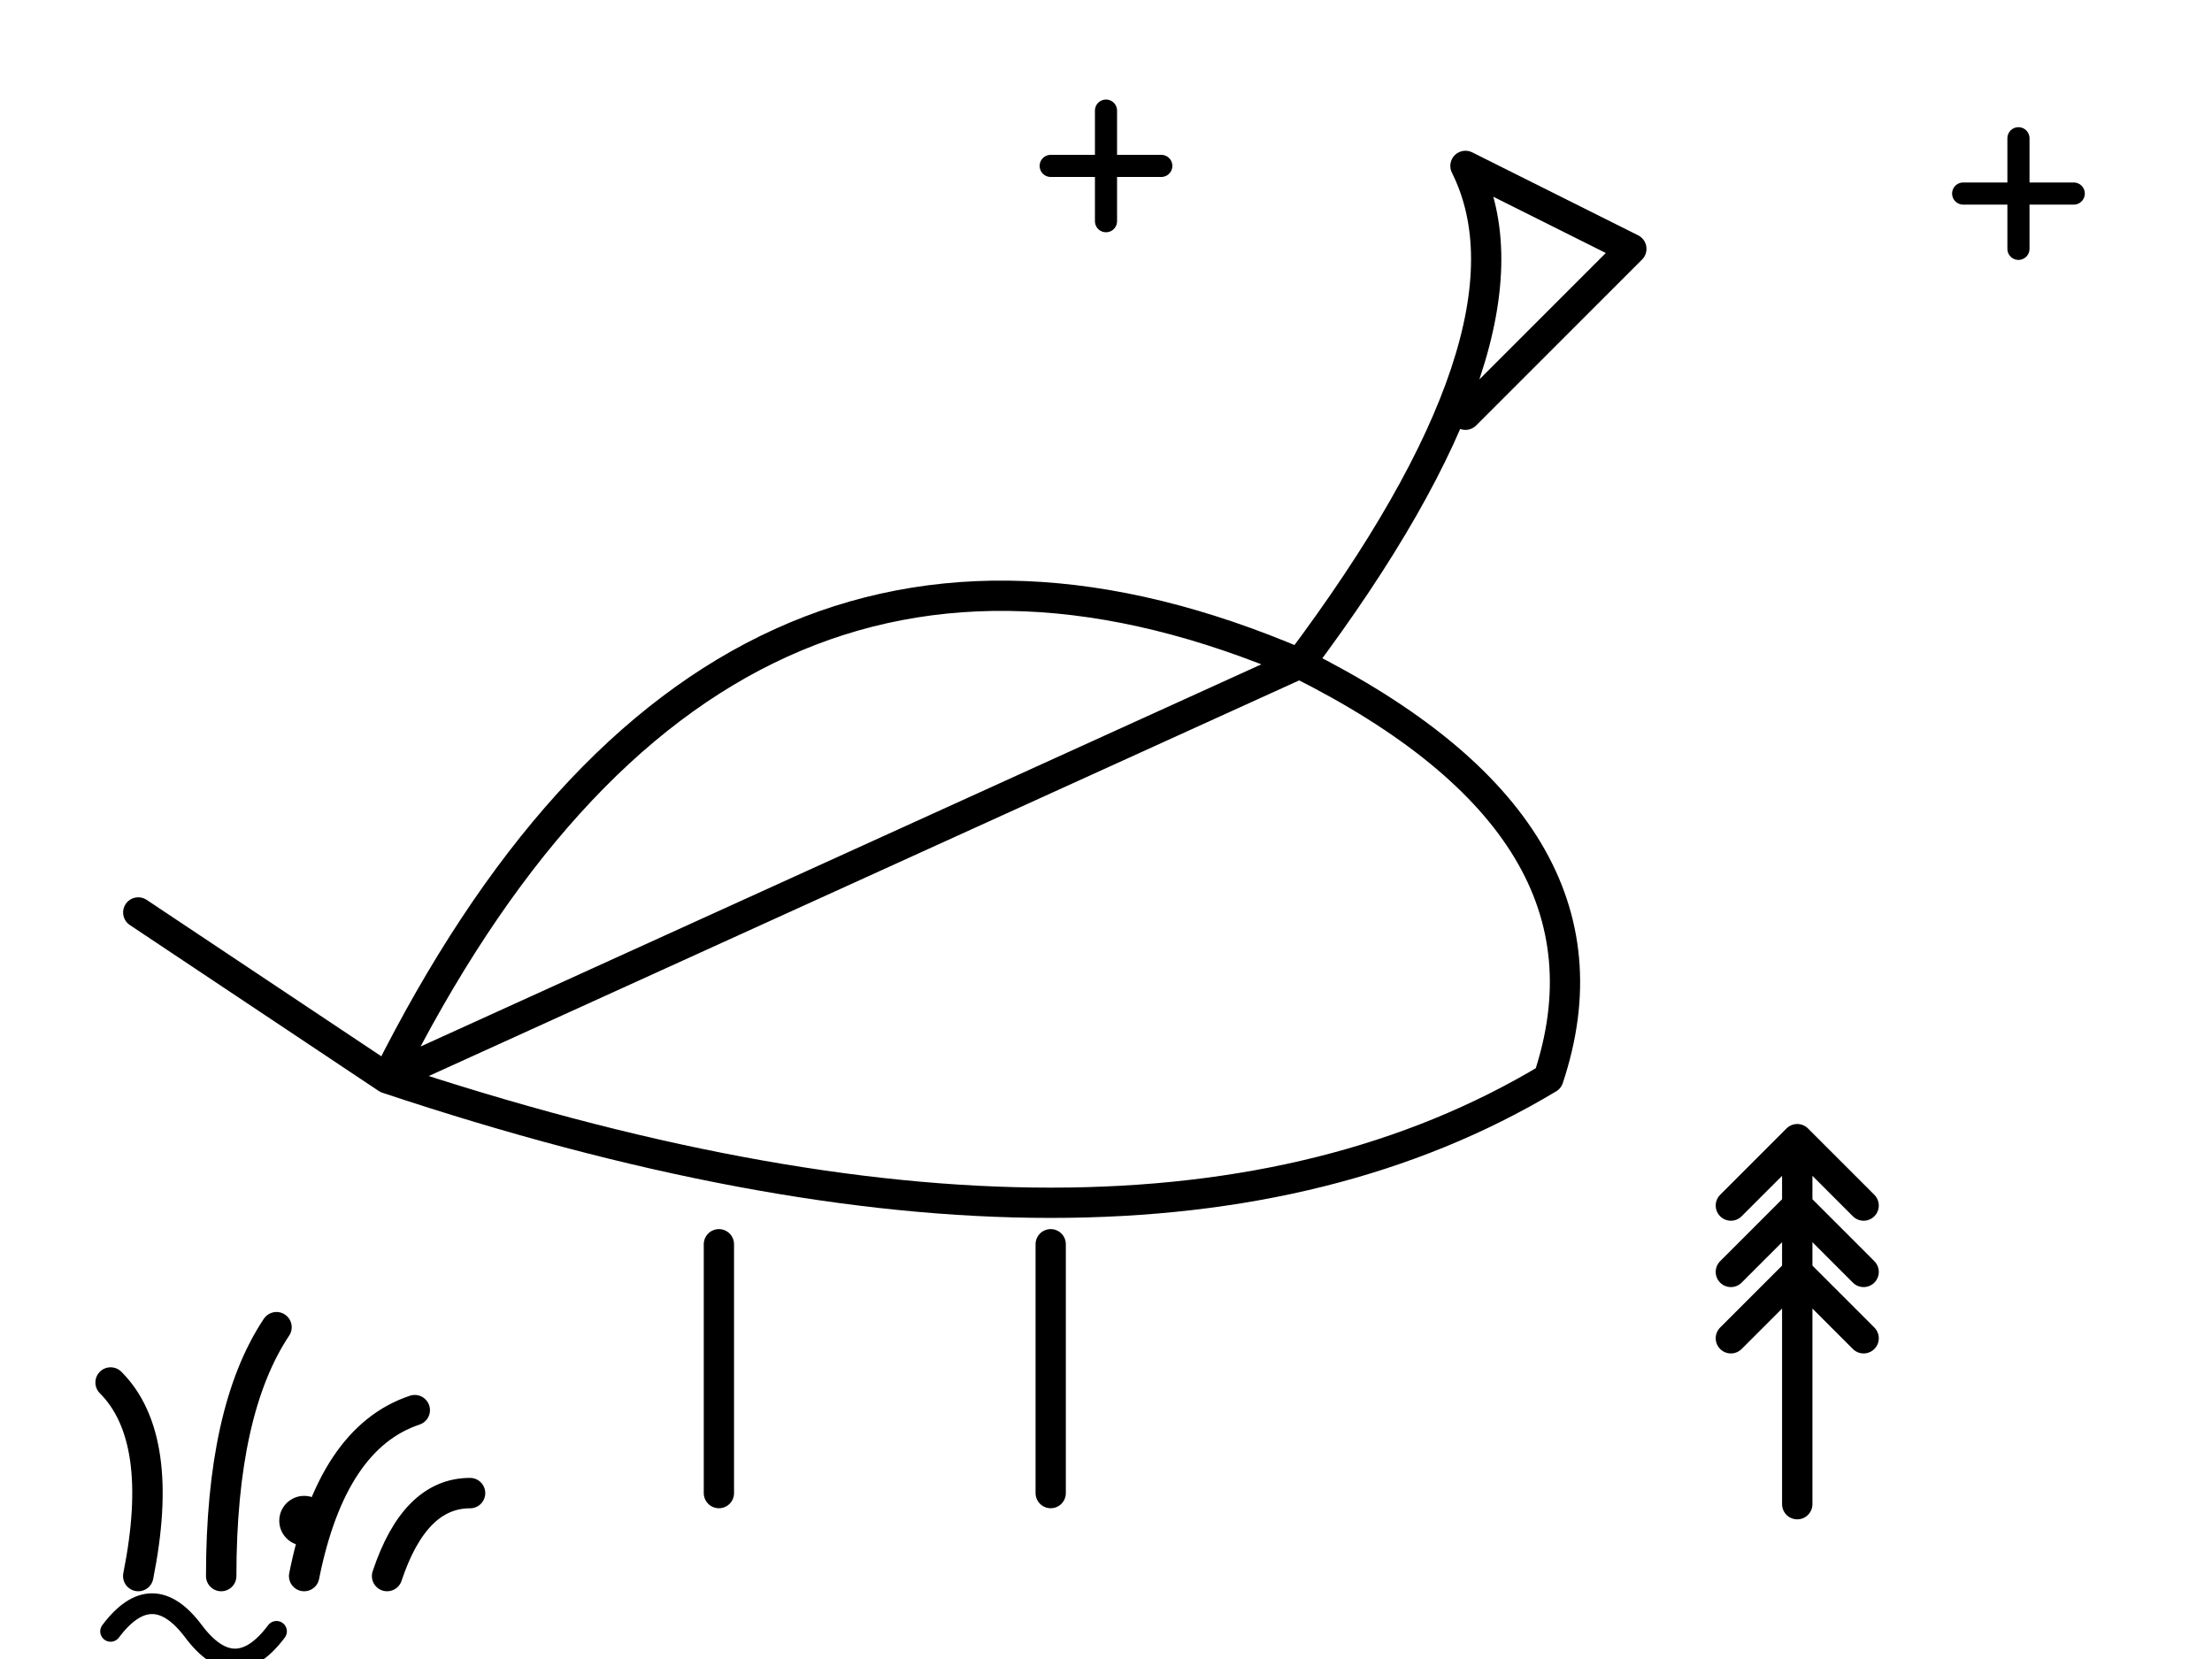
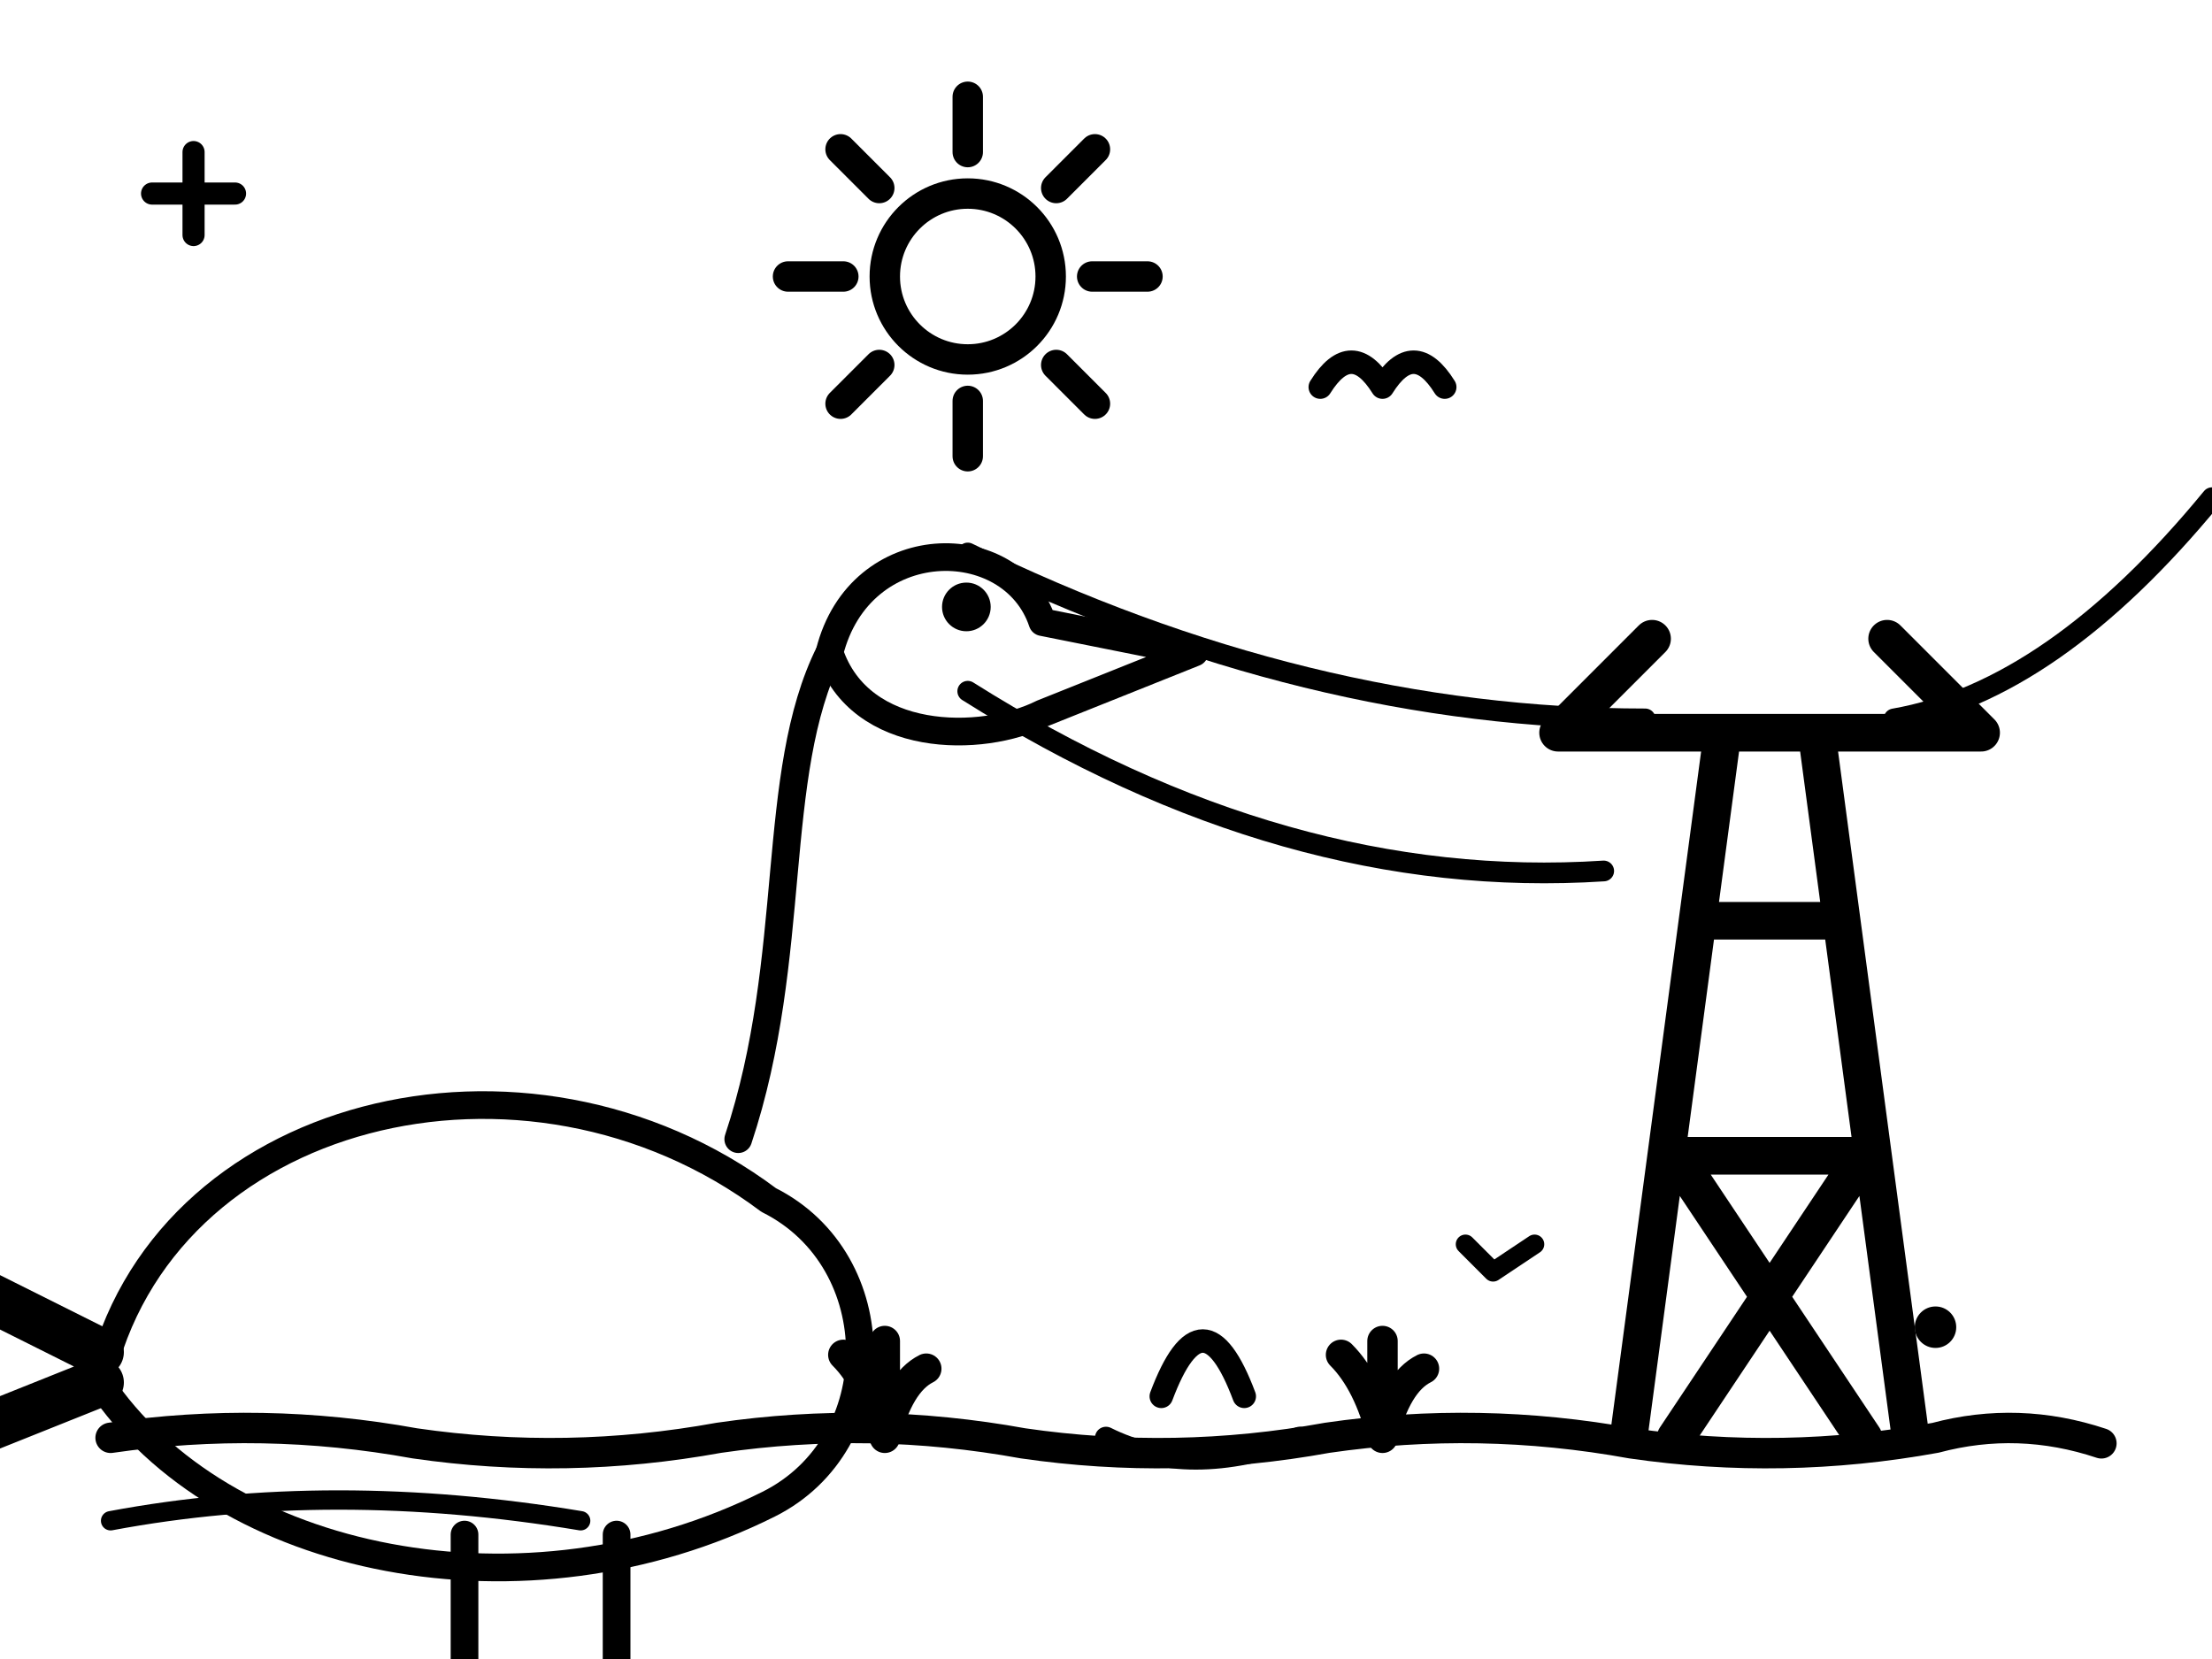
<svg xmlns="http://www.w3.org/2000/svg" viewBox="0 0 160 120" fill="none" stroke="#000" stroke-width="2.2" stroke-linecap="round" stroke-linejoin="round">
-   <g transform="translate(70 60) scale(3.0)" stroke-width="0.73">
-     <path d="M-14 6Q-6-10 8-4Q14-12 12-16L16-14L12-10M8-4Q16 0 14 6Q4 12-14 6zM-6 10V16M2 10V16M-14 6L-20 2" />
+   <path d="M8 104q11 -1.6 22 0.4q11 1.6 22 -0.4q11 -1.6 22 0.4q11 1.6 22 -0.4q11 -1.6 22 0.4q11 1.6 22 -0.4q6 -1.6 12 0.4" />
+   <g transform="translate(38 100) scale(2.2 2.2)" stroke-width="0.91">
+     <path d="M-14 0C-12-9 0-12 8-6C12-4 12 2 8 4C0 8-10 6-14 0z" />
+     <path d="M7-8C9-14 8-20 10-24" />
+     <path d="M10-24C11-28 16-28 17-25L22-24L17-22C15-21 11-21 10-24z" />
+     <circle cx="14.5" cy="-25.5" r="0.8" fill="#000" stroke="none" />
+     <path d="M-2 5v9M3 5v9M-5 14h5M0 14h6" />
+     <path d="M-14 0l-5 2M-14-1l-6-3" stroke-width="1.6" />
  </g>
-   <g transform="translate(130 92) scale(1.2)" stroke-width="1.83">
-     <path d="M0 14V-8M0-8l-4 4M0-4l-4 4M0 0l-4 4M0-8l4 4M0-4l4 4M0 0l4 4" />
+   <g transform="translate(128 104) scale(1.7 1.7)" stroke-width="1.12">
+     <path d="M-6 0L-2-30M6 0L2-30M-4-12h8M-3-22h6M-9-30h18M-9-30l4-4M9-30l-4-4M-4-12l8 12M4-12l-8 12" stroke-width="1.6" />
  </g>
-   <g transform="translate(20 100) scale(1.0)" stroke-width="2.20">
-     <path d="M-10 14Q-8 4-12 0M-4 14Q-4 2 0-4M2 14Q4 4 10 2M8 14Q10 8 14 8" />
-   </g>
-   <path d="M142 14H150M146 10V18" stroke-width="1.6" />
-   <path d="M76 12H84M80 8V16" stroke-width="1.6" />
-   <circle cx="22" cy="110" r="1.8" fill="#000" stroke="none" />
-   <path d="M8 118q3-4 6 0t6 0" stroke-width="1.5" />
+   <path d="M119 52Q94.5 52 70 40" stroke-width="1.5" />
+   <path d="M137 52Q148.5 50 160 36" stroke-width="1.5" />
+   <path d="M116 63Q93 64.5 70 50" stroke-width="1.5" />
+   <circle cx="70" cy="20" r="6" />
+   <path d="M79.0 20.0L83.0 20.0M76.4 26.4L79.2 29.2M70.0 29.0L70.0 33.0M63.6 26.4L60.8 29.2M61.0 20.0L57.0 20.0M63.6 13.6L60.8 10.8M70.0 11.0L70.0 7.0M76.4 13.6L79.2 10.8" />
+   <path d="M8 110q16-3 34 0" stroke-width="1.4" />
+   <path d="M80 104q6 3 14 0" stroke-width="1.6" />
+   <path d="M84 101q3-8 6 0" stroke-width="1.7" />
+   <path d="M64 104q-1 -4 -3 -6M64 104v-7M64 104q1 -4 3 -5" />
+   <path d="M100 104q-1 -4 -3 -6M100 104v-7M100 104q1 -4 3 -5" />
+   <circle cx="140" cy="96" r="1.5" fill="#000" stroke="none" />
+   <path d="M11 14h6M14 11v6" stroke-width="1.6" />
+   <path d="M95.5 28q2.25 -3.6 4.5 0q2.25 -3.6 4.5 0" stroke-width="1.7" />
+   <path d="M106 90l2 2l3-2" stroke-width="1.4" />
</svg>
